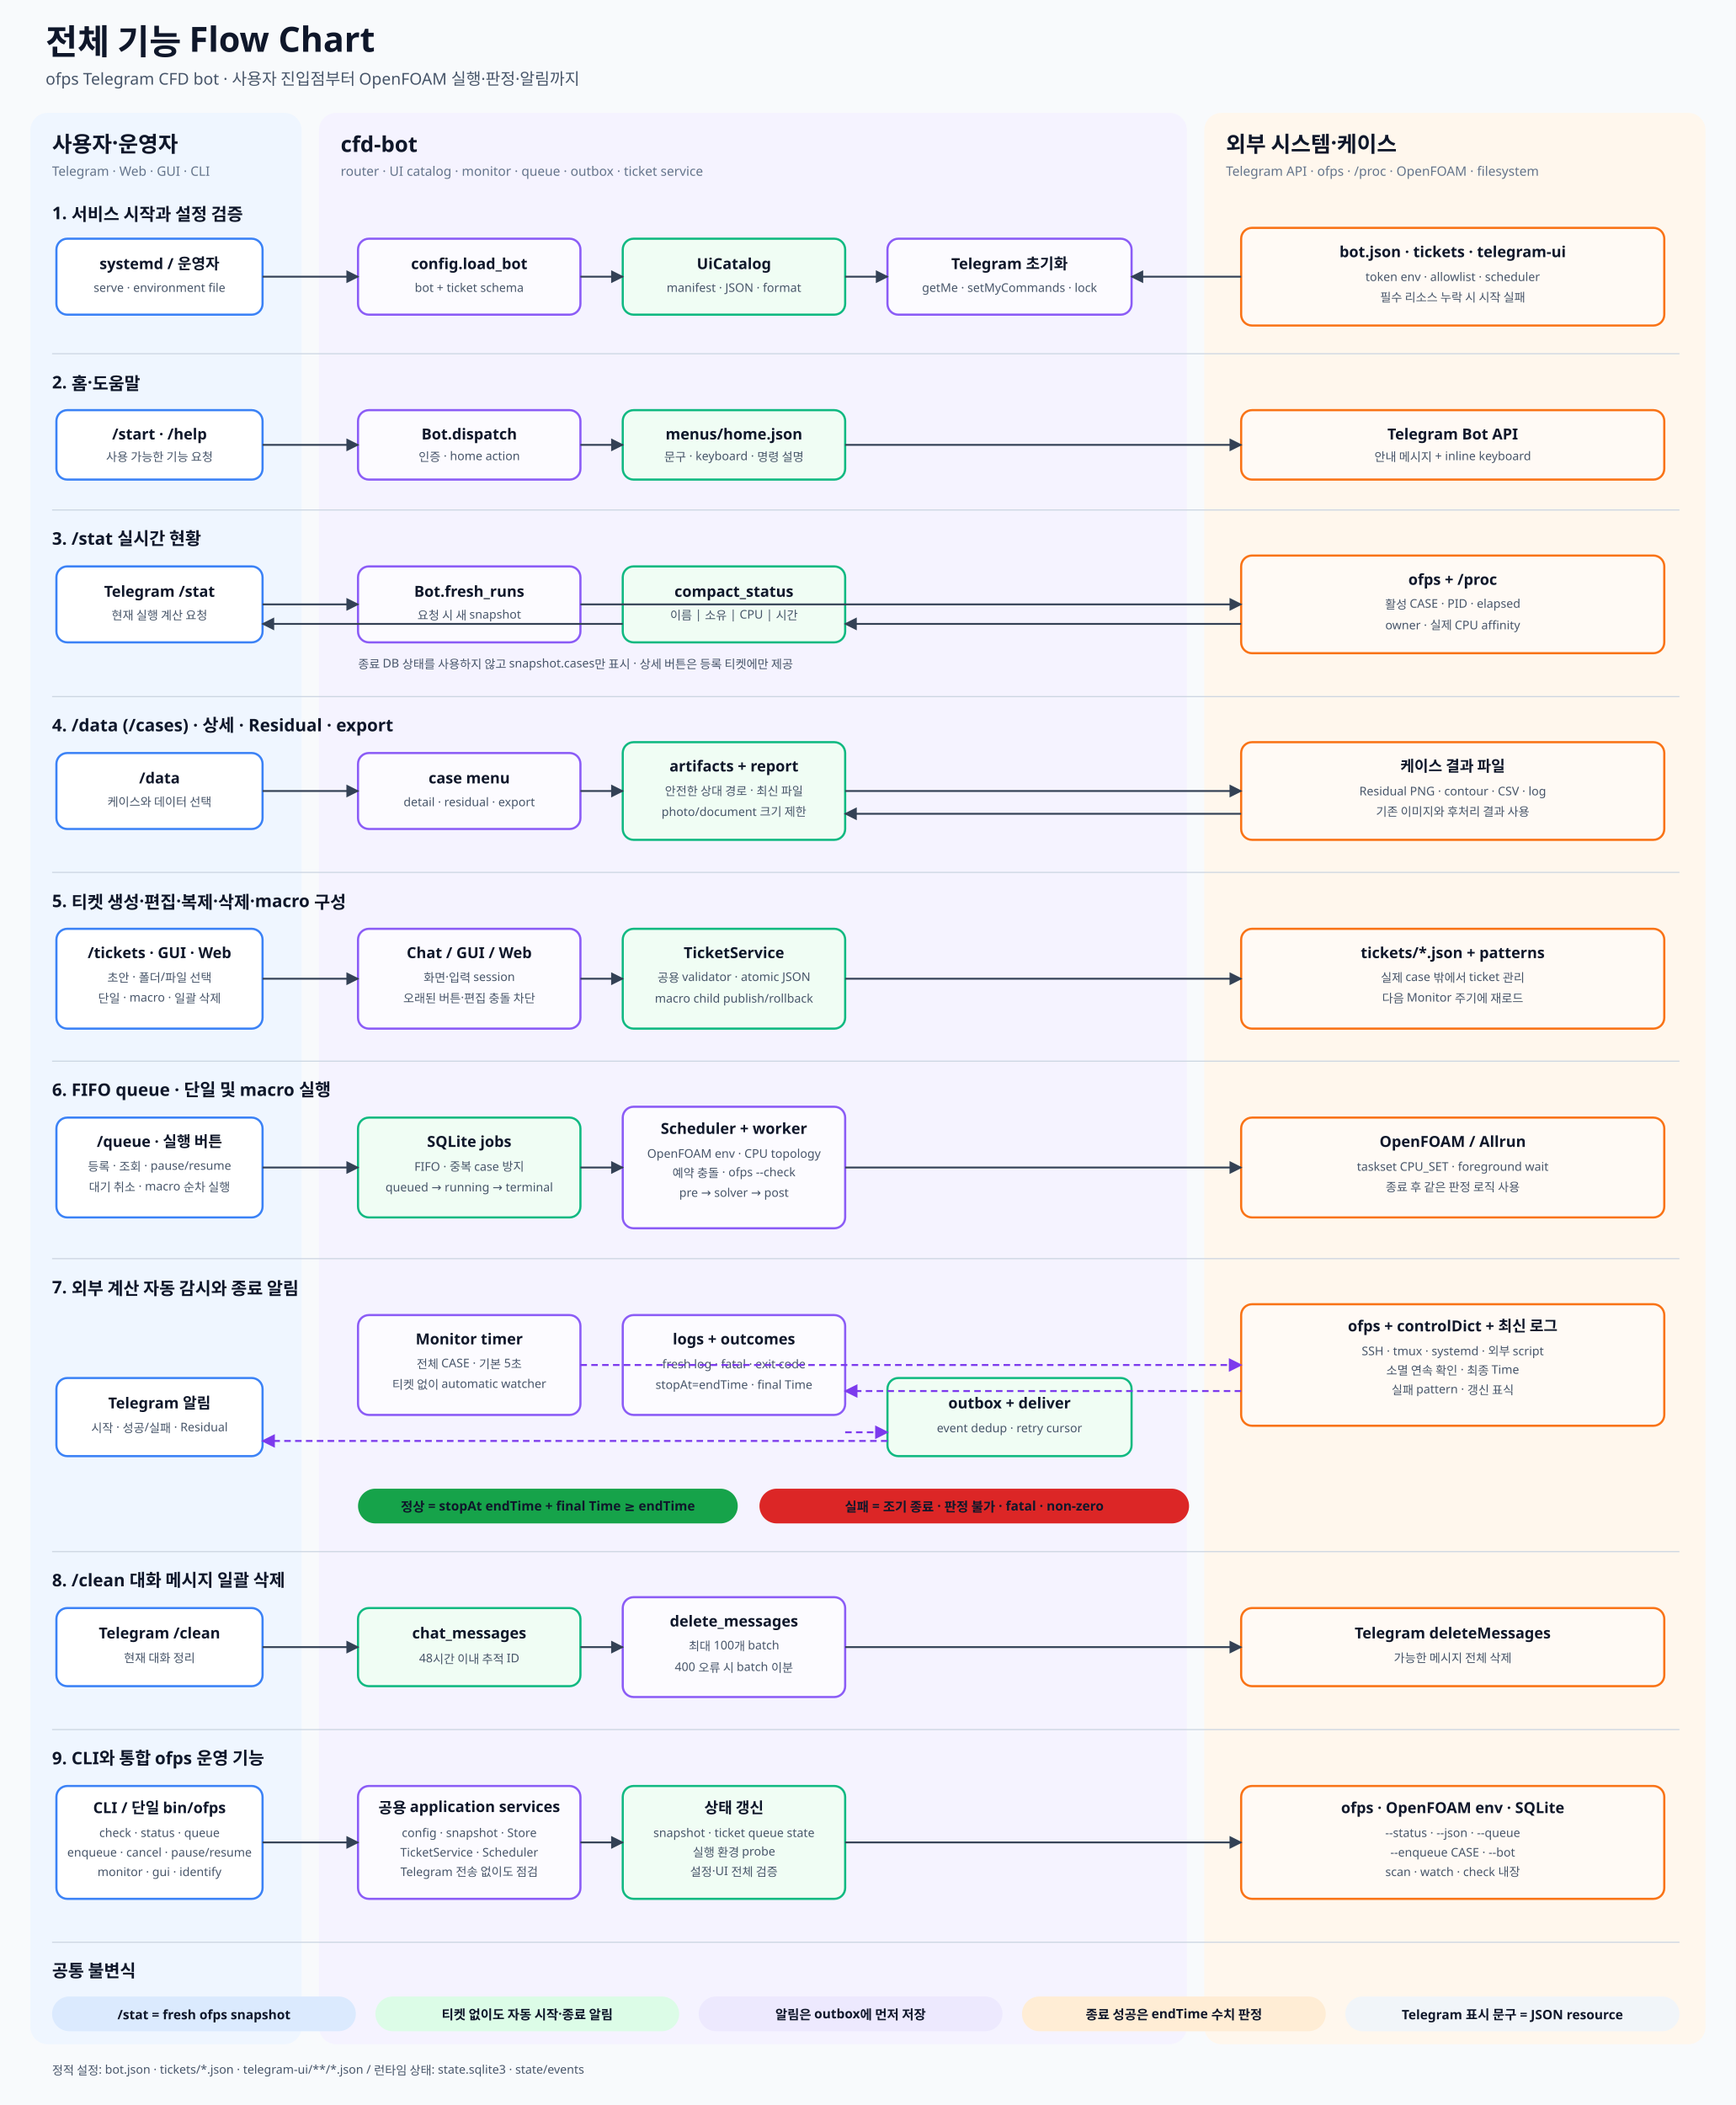
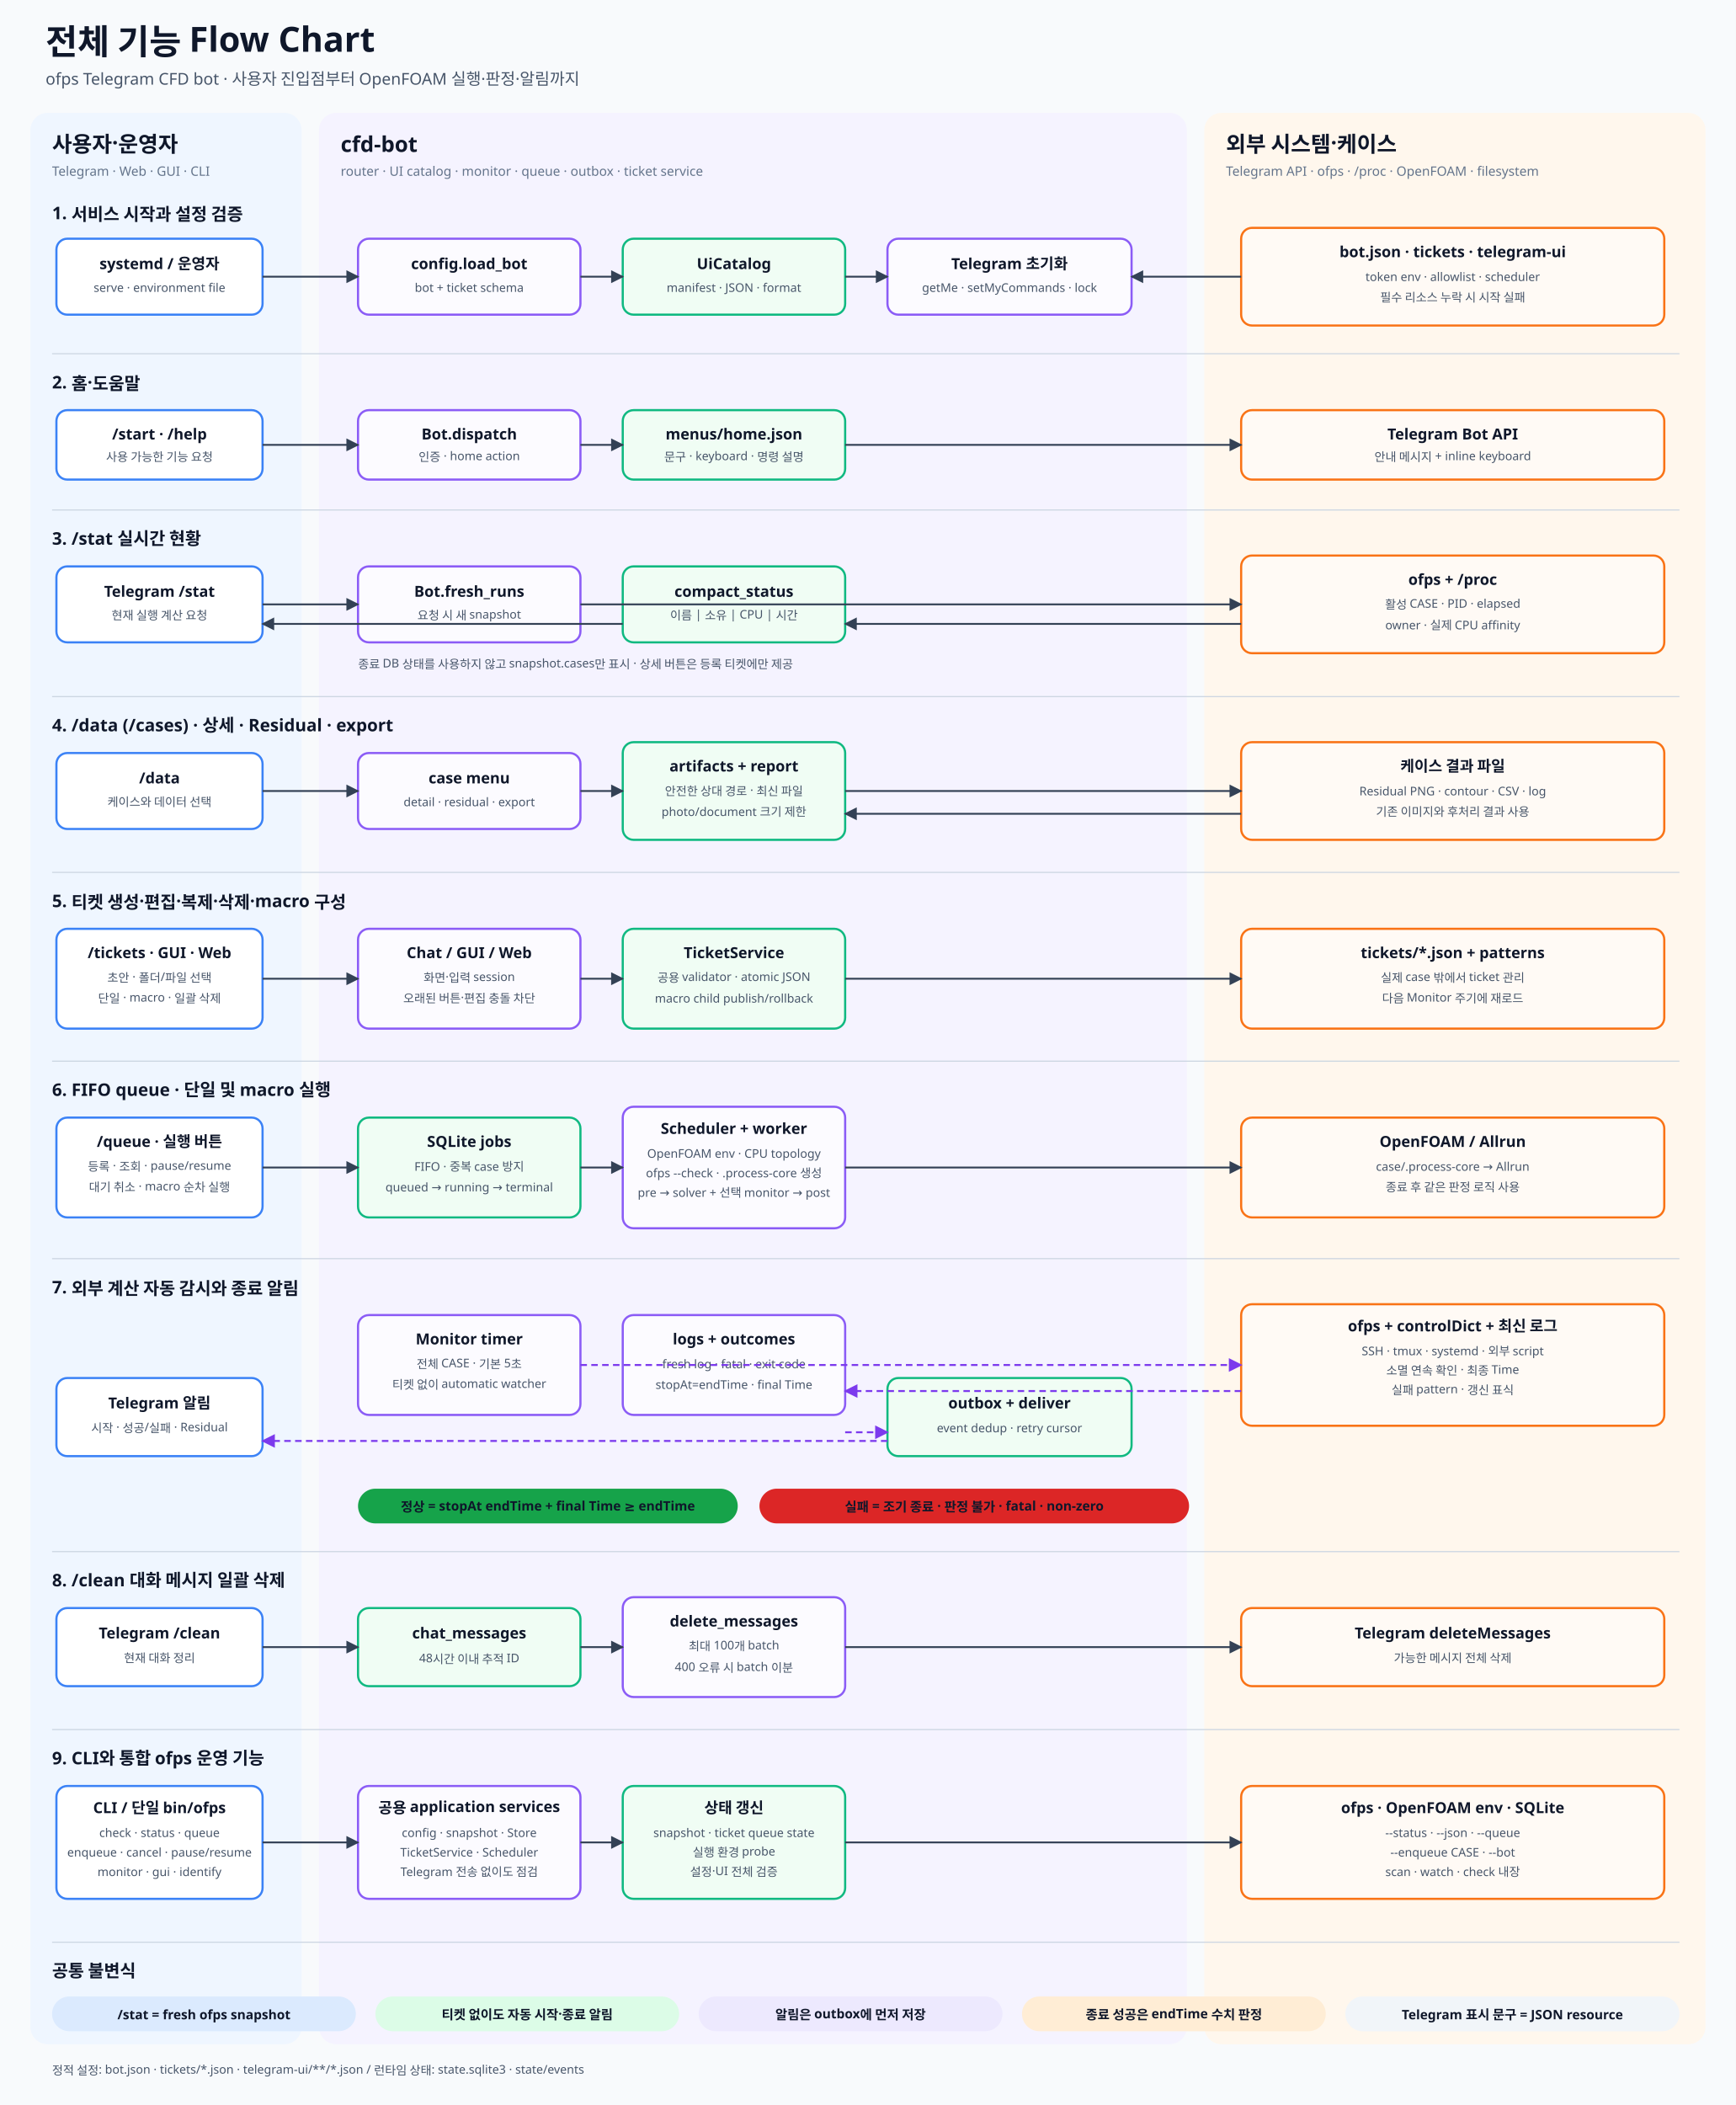
<svg xmlns="http://www.w3.org/2000/svg" width="1600" height="1940" viewBox="0 0 1600 1940" role="img" aria-labelledby="title desc">
  <defs>
    <marker id="arrow" viewBox="0 0 10 10" refX="9" refY="5" markerWidth="7" markerHeight="7" orient="auto-start-reverse">
      <path d="M0 0L10 5L0 10Z" fill="#334155" />
    </marker>
    <marker id="purple" viewBox="0 0 10 10" refX="9" refY="5" markerWidth="7" markerHeight="7" orient="auto-start-reverse">
      <path d="M0 0L10 5L0 10Z" fill="#7c3aed" />
    </marker>
    <filter id="shadow" x="-10%" y="-20%" width="120%" height="150%">
      <feDropShadow dx="0" dy="2" stdDeviation="3" flood-color="#0f172a" flood-opacity="0.1" />
    </filter>
    <style>
      text { font-family: "Noto Sans KR", "Apple SD Gothic Neo", "Malgun Gothic", sans-serif; fill: #0f172a; }
      .title { font-size: 32px; font-weight: 700; }
      .subtitle { font-size: 15px; fill: #475569; }
      .lane-title { font-size: 20px; font-weight: 700; }
      .lane-sub { font-size: 12px; fill: #64748b; }
      .flow-title { font-size: 16px; font-weight: 700; }
      .card-title { font-size: 14px; font-weight: 700; text-anchor: middle; }
      .card-sub { font-size: 11px; fill: #475569; text-anchor: middle; }
      .small { font-size: 11px; fill: #475569; }
      .badge { font-size: 12px; font-weight: 700; text-anchor: middle; }
      .card { stroke-width: 2; rx: 10; }
      .user { fill: #ffffff; stroke: #3b82f6; }
      .bot { fill: #fcfbff; stroke: #8b5cf6; }
      .state { fill: #f0fdf4; stroke: #10b981; }
      .external { fill: #fffaf5; stroke: #f97316; }
      .store { fill: #ffffff; stroke: #64748b; }
      .arrow { fill: none; stroke: #334155; stroke-width: 1.7; marker-end: url(#arrow); }
      .flow { fill: none; stroke: #7c3aed; stroke-width: 1.8; stroke-dasharray: 6 4; marker-end: url(#purple); }
      .rule { stroke: #cbd5e1; stroke-width: 1; }
    </style>
  </defs>
  <rect width="1600" height="1940" fill="#f8fafc" />
  <text class="title" x="42" y="50">전체 기능 Flow Chart</text>
  <text class="subtitle" x="42" y="78">ofps Telegram CFD bot · 사용자 진입점부터 OpenFOAM 실행·판정·알림까지</text>
  <rect x="28" y="104" width="250" height="1780" rx="16" fill="#eff6ff" />
  <rect x="294" y="104" width="800" height="1780" rx="16" fill="#f5f3ff" />
  <rect x="1110" y="104" width="462" height="1780" rx="16" fill="#fff7ed" />
  <text class="lane-title" x="48" y="140">사용자·운영자</text>
  <text class="lane-sub" x="48" y="162">Telegram · Web · GUI · CLI</text>
  <text class="lane-title" x="314" y="140">cfd-bot</text>
  <text class="lane-sub" x="314" y="162">router · UI catalog · monitor · queue · outbox · ticket service</text>
  <text class="lane-title" x="1130" y="140">외부 시스템·케이스</text>
  <text class="lane-sub" x="1130" y="162">Telegram API · ofps · /proc · OpenFOAM · filesystem</text>
  <text class="flow-title" x="48" y="202">1. 서비스 시작과 설정 검증</text>
  <g transform="translate(52 220)">
    <rect rx="10" class="card user" width="190" height="70" />
    <text class="card-title" x="95" y="28">systemd / 운영자</text>
    <text class="card-sub" x="95" y="49">serve · environment file</text>
  </g>
  <g transform="translate(330 220)">
    <rect rx="10" class="card bot" width="205" height="70" />
    <text class="card-title" x="102.5" y="28">config.load_bot</text>
    <text class="card-sub" x="102.5" y="49">bot + ticket schema</text>
  </g>
  <g transform="translate(574 220)">
    <rect rx="10" class="card state" width="205" height="70" />
    <text class="card-title" x="102.5" y="28">UiCatalog</text>
    <text class="card-sub" x="102.5" y="49">manifest · JSON · format</text>
  </g>
  <g transform="translate(818 220)">
    <rect rx="10" class="card bot" width="225" height="70" />
    <text class="card-title" x="112.5" y="28">Telegram 초기화</text>
    <text class="card-sub" x="112.5" y="49">getMe · setMyCommands · lock</text>
  </g>
  <g transform="translate(1144 210)">
    <rect rx="10" class="card external" width="390" height="90" />
    <text class="card-title" x="195" y="27">bot.json · tickets · telegram-ui</text>
    <text class="card-sub" x="195" y="49">token env · allowlist · scheduler</text>
    <text class="card-sub" x="195" y="68">필수 리소스 누락 시 시작 실패</text>
  </g>
  <path class="arrow" d="M242 255H330" />
  <path class="arrow" d="M535 255H574" />
  <path class="arrow" d="M779 255H818" />
  <path class="arrow" d="M1144 255H1043" />
  <line class="rule" x1="48" y1="326" x2="1548" y2="326" />
  <text class="flow-title" x="48" y="358">2. 홈·도움말</text>
  <g transform="translate(52 378)">
    <rect rx="10" class="card user" width="190" height="64" />
    <text class="card-title" x="95" y="27">/start · /help</text>
    <text class="card-sub" x="95" y="47">사용 가능한 기능 요청</text>
  </g>
  <g transform="translate(330 378)">
    <rect rx="10" class="card bot" width="205" height="64" />
    <text class="card-title" x="102.5" y="27">Bot.dispatch</text>
    <text class="card-sub" x="102.5" y="47">인증 · home action</text>
  </g>
  <g transform="translate(574 378)">
    <rect rx="10" class="card state" width="205" height="64" />
    <text class="card-title" x="102.5" y="27">menus/home.json</text>
    <text class="card-sub" x="102.5" y="47">문구 · keyboard · 명령 설명</text>
  </g>
  <g transform="translate(1144 378)">
    <rect rx="10" class="card external" width="390" height="64" />
    <text class="card-title" x="195" y="27">Telegram Bot API</text>
    <text class="card-sub" x="195" y="47">안내 메시지 + inline keyboard</text>
  </g>
  <path class="arrow" d="M242 410H330" />
  <path class="arrow" d="M535 410H574" />
  <path class="arrow" d="M779 410H1144" />
  <line class="rule" x1="48" y1="470" x2="1548" y2="470" />
  <text class="flow-title" x="48" y="502">3. /stat 실시간 현황</text>
  <g transform="translate(52 522)">
    <rect rx="10" class="card user" width="190" height="70" />
    <text class="card-title" x="95" y="28">Telegram /stat</text>
    <text class="card-sub" x="95" y="49">현재 실행 계산 요청</text>
  </g>
  <g transform="translate(330 522)">
    <rect rx="10" class="card bot" width="205" height="70" />
    <text class="card-title" x="102.5" y="28">Bot.fresh_runs</text>
    <text class="card-sub" x="102.5" y="49">요청 시 새 snapshot</text>
  </g>
  <g transform="translate(574 522)">
    <rect rx="10" class="card state" width="205" height="70" />
    <text class="card-title" x="102.5" y="28">compact_status</text>
    <text class="card-sub" x="102.5" y="49">이름 | 소유 | CPU | 시간</text>
  </g>
  <g transform="translate(1144 512)">
    <rect rx="10" class="card external" width="390" height="90" />
    <text class="card-title" x="195" y="27">ofps + /proc</text>
    <text class="card-sub" x="195" y="49">활성 CASE · PID · elapsed</text>
    <text class="card-sub" x="195" y="68">owner · 실제 CPU affinity</text>
  </g>
  <path class="arrow" d="M242 557H330" />
  <path class="arrow" d="M535 557H1144" />
  <path class="arrow" d="M1144 575H779" />
  <path class="arrow" d="M574 575H242" />
  <text class="small" x="330" y="616">종료 DB 상태를 사용하지 않고 snapshot.cases만 표시 · 상세 버튼은 등록 티켓에만 제공</text>
  <line class="rule" x1="48" y1="642" x2="1548" y2="642" />
  <text class="flow-title" x="48" y="674">4. /data (/cases) · 상세 · Residual · export</text>
  <g transform="translate(52 694)">
    <rect rx="10" class="card user" width="190" height="70" />
    <text class="card-title" x="95" y="28">/data</text>
    <text class="card-sub" x="95" y="49">케이스와 데이터 선택</text>
  </g>
  <g transform="translate(330 694)">
    <rect rx="10" class="card bot" width="205" height="70" />
    <text class="card-title" x="102.5" y="28">case menu</text>
    <text class="card-sub" x="102.5" y="49">detail · residual · export</text>
  </g>
  <g transform="translate(574 684)">
    <rect rx="10" class="card state" width="205" height="90" />
    <text class="card-title" x="102.5" y="27">artifacts + report</text>
    <text class="card-sub" x="102.5" y="49">안전한 상대 경로 · 최신 파일</text>
    <text class="card-sub" x="102.5" y="68">photo/document 크기 제한</text>
  </g>
  <g transform="translate(1144 684)">
    <rect rx="10" class="card external" width="390" height="90" />
    <text class="card-title" x="195" y="27">케이스 결과 파일</text>
    <text class="card-sub" x="195" y="49">Residual PNG · contour · CSV · log</text>
    <text class="card-sub" x="195" y="68">기존 이미지와 후처리 결과 사용</text>
  </g>
  <path class="arrow" d="M242 729H330" />
  <path class="arrow" d="M535 729H574" />
  <path class="arrow" d="M779 729H1144" />
  <path class="arrow" d="M1144 750H779" />
  <line class="rule" x1="48" y1="804" x2="1548" y2="804" />
  <text class="flow-title" x="48" y="836">5. 티켓 생성·편집·복제·삭제·macro 구성</text>
  <g transform="translate(52 856)">
    <rect rx="10" class="card user" width="190" height="92" />
    <text class="card-title" x="95" y="27">/tickets · GUI · Web</text>
    <text class="card-sub" x="95" y="49">초안 · 폴더/파일 선택</text>
    <text class="card-sub" x="95" y="68">단일 · macro · 일괄 삭제</text>
  </g>
  <g transform="translate(330 856)">
    <rect rx="10" class="card bot" width="205" height="92" />
    <text class="card-title" x="102.5" y="27">Chat / GUI / Web</text>
    <text class="card-sub" x="102.5" y="49">화면·입력 session</text>
    <text class="card-sub" x="102.5" y="68">오래된 버튼·편집 충돌 차단</text>
  </g>
  <g transform="translate(574 856)">
    <rect rx="10" class="card state" width="205" height="92" />
    <text class="card-title" x="102.5" y="27">TicketService</text>
    <text class="card-sub" x="102.5" y="49">공용 validator · atomic JSON</text>
    <text class="card-sub" x="102.5" y="68">macro child publish/rollback</text>
  </g>
  <g transform="translate(1144 856)">
    <rect rx="10" class="card external" width="390" height="92" />
    <text class="card-title" x="195" y="27">tickets/*.json + patterns</text>
    <text class="card-sub" x="195" y="49">실제 case 밖에서 ticket 관리</text>
    <text class="card-sub" x="195" y="68">다음 Monitor 주기에 재로드</text>
  </g>
  <path class="arrow" d="M242 902H330" />
  <path class="arrow" d="M535 902H574" />
  <path class="arrow" d="M779 902H1144" />
  <line class="rule" x1="48" y1="978" x2="1548" y2="978" />
  <text class="flow-title" x="48" y="1010">6. FIFO queue · 단일 및 macro 실행</text>
  <g transform="translate(52 1030)">
    <rect rx="10" class="card user" width="190" height="92" />
    <text class="card-title" x="95" y="27">/queue · 실행 버튼</text>
    <text class="card-sub" x="95" y="49">등록 · 조회 · pause/resume</text>
    <text class="card-sub" x="95" y="68">대기 취소 · macro 순차 실행</text>
  </g>
  <g transform="translate(330 1030)">
    <rect rx="10" class="card state" width="205" height="92" />
    <text class="card-title" x="102.5" y="27">SQLite jobs</text>
    <text class="card-sub" x="102.5" y="49">FIFO · 중복 case 방지</text>
    <text class="card-sub" x="102.5" y="68">queued → running → terminal</text>
  </g>
  <g transform="translate(574 1020)">
    <rect rx="10" class="card bot" width="205" height="112" />
    <text class="card-title" x="102.5" y="25">Scheduler + worker</text>
    <text class="card-sub" x="102.5" y="47">OpenFOAM env · CPU topology</text>
-     <text class="card-sub" x="102.5" y="65">예약 충돌 · ofps --check</text>
-     <text class="card-sub" x="102.5" y="83">pre → solver → post</text>
+     <text class="card-sub" x="102.5" y="65">ofps --check · .process-core 생성</text>
+     <text class="card-sub" x="102.5" y="83">pre → solver + 선택 monitor → post</text>
  </g>
  <g transform="translate(1144 1030)">
    <rect rx="10" class="card external" width="390" height="92" />
    <text class="card-title" x="195" y="27">OpenFOAM / Allrun</text>
-     <text class="card-sub" x="195" y="49">taskset CPU_SET · foreground wait</text>
+     <text class="card-sub" x="195" y="49">case/.process-core → Allrun</text>
    <text class="card-sub" x="195" y="68">종료 후 같은 판정 로직 사용</text>
  </g>
  <path class="arrow" d="M242 1076H330" />
  <path class="arrow" d="M535 1076H574" />
  <path class="arrow" d="M779 1076H1144" />
  <line class="rule" x1="48" y1="1160" x2="1548" y2="1160" />
  <text class="flow-title" x="48" y="1192">7. 외부 계산 자동 감시와 종료 알림</text>
  <g transform="translate(52 1270)">
    <rect rx="10" class="card user" width="190" height="72" />
    <text class="card-title" x="95" y="28">Telegram 알림</text>
    <text class="card-sub" x="95" y="50">시작 · 성공/실패 · Residual</text>
  </g>
  <g transform="translate(330 1212)">
    <rect rx="10" class="card bot" width="205" height="92" />
    <text class="card-title" x="102.5" y="27">Monitor timer</text>
    <text class="card-sub" x="102.5" y="49">전체 CASE · 기본 5초</text>
    <text class="card-sub" x="102.5" y="68">티켓 없이 automatic watcher</text>
  </g>
  <g transform="translate(574 1212)">
    <rect rx="10" class="card bot" width="205" height="92" />
    <text class="card-title" x="102.5" y="27">logs + outcomes</text>
    <text class="card-sub" x="102.5" y="49">fresh log · fatal · exit code</text>
    <text class="card-sub" x="102.5" y="68">stopAt=endTime · final Time</text>
  </g>
  <g transform="translate(818 1270)">
    <rect rx="10" class="card state" width="225" height="72" />
    <text class="card-title" x="112.5" y="28">outbox + deliver</text>
    <text class="card-sub" x="112.5" y="50">event dedup · retry cursor</text>
  </g>
  <g transform="translate(1144 1202)">
    <rect rx="10" class="card external" width="390" height="112" />
    <text class="card-title" x="195" y="25">ofps + controlDict + 최신 로그</text>
    <text class="card-sub" x="195" y="47">SSH · tmux · systemd · 외부 script</text>
    <text class="card-sub" x="195" y="65">소멸 연속 확인 · 최종 Time</text>
    <text class="card-sub" x="195" y="83">실패 pattern · 갱신 표식</text>
  </g>
  <path class="flow" d="M535 1258H1144" />
  <path class="flow" d="M1144 1282H779" />
  <path class="flow" d="M779 1320H818" />
  <path class="flow" d="M818 1328H242" />
  <rect x="330" y="1372" width="350" height="32" rx="16" fill="#16a34a" />
  <text class="badge" x="505" y="1393">정상 = stopAt endTime + final Time ≥ endTime</text>
  <rect x="700" y="1372" width="396" height="32" rx="16" fill="#dc2626" />
  <text class="badge" x="898" y="1393">실패 = 조기 종료 · 판정 불가 · fatal · non-zero</text>
  <line class="rule" x1="48" y1="1430" x2="1548" y2="1430" />
  <text class="flow-title" x="48" y="1462">8. /clean 대화 메시지 일괄 삭제</text>
  <g transform="translate(52 1482)">
    <rect rx="10" class="card user" width="190" height="72" />
    <text class="card-title" x="95" y="28">Telegram /clean</text>
    <text class="card-sub" x="95" y="50">현재 대화 정리</text>
  </g>
  <g transform="translate(330 1482)">
    <rect rx="10" class="card state" width="205" height="72" />
    <text class="card-title" x="102.5" y="28">chat_messages</text>
    <text class="card-sub" x="102.5" y="50">48시간 이내 추적 ID</text>
  </g>
  <g transform="translate(574 1472)">
    <rect rx="10" class="card bot" width="205" height="92" />
    <text class="card-title" x="102.5" y="27">delete_messages</text>
    <text class="card-sub" x="102.5" y="49">최대 100개 batch</text>
    <text class="card-sub" x="102.5" y="68">400 오류 시 batch 이분</text>
  </g>
  <g transform="translate(1144 1482)">
    <rect rx="10" class="card external" width="390" height="72" />
    <text class="card-title" x="195" y="28">Telegram deleteMessages</text>
    <text class="card-sub" x="195" y="50">가능한 메시지 전체 삭제</text>
  </g>
  <path class="arrow" d="M242 1518H330" />
  <path class="arrow" d="M535 1518H574" />
  <path class="arrow" d="M779 1518H1144" />
  <line class="rule" x1="48" y1="1594" x2="1548" y2="1594" />
  <text class="flow-title" x="48" y="1626">9. CLI와 통합 ofps 운영 기능</text>
  <g transform="translate(52 1646)">
    <rect rx="10" class="card user" width="190" height="104" />
    <text class="card-title" x="95" y="25">CLI / 단일 bin/ofps</text>
    <text class="card-sub" x="95" y="47">check · status · queue</text>
    <text class="card-sub" x="95" y="65">enqueue · cancel · pause/resume</text>
    <text class="card-sub" x="95" y="83">monitor · gui · identify</text>
  </g>
  <g transform="translate(330 1646)">
    <rect rx="10" class="card bot" width="205" height="104" />
    <text class="card-title" x="102.5" y="25">공용 application services</text>
    <text class="card-sub" x="102.5" y="47">config · snapshot · Store</text>
    <text class="card-sub" x="102.5" y="65">TicketService · Scheduler</text>
    <text class="card-sub" x="102.5" y="83">Telegram 전송 없이도 점검</text>
  </g>
  <g transform="translate(574 1646)">
    <rect rx="10" class="card state" width="205" height="104" />
    <text class="card-title" x="102.5" y="25">상태 갱신</text>
    <text class="card-sub" x="102.5" y="47">snapshot · ticket queue state</text>
    <text class="card-sub" x="102.5" y="65">실행 환경 probe</text>
    <text class="card-sub" x="102.5" y="83">설정·UI 전체 검증</text>
  </g>
  <g transform="translate(1144 1646)">
    <rect rx="10" class="card external" width="390" height="104" />
    <text class="card-title" x="195" y="25">ofps · OpenFOAM env · SQLite</text>
    <text class="card-sub" x="195" y="47">--status · --json · --queue</text>
    <text class="card-sub" x="195" y="65">--enqueue CASE · --bot</text>
    <text class="card-sub" x="195" y="83">scan · watch · check 내장</text>
  </g>
  <path class="arrow" d="M242 1698H330" />
  <path class="arrow" d="M535 1698H574" />
  <path class="arrow" d="M779 1698H1144" />
  <line class="rule" x1="48" y1="1790" x2="1548" y2="1790" />
  <text class="flow-title" x="48" y="1822">공통 불변식</text>
  <rect x="48" y="1840" width="280" height="32" rx="16" fill="#dbeafe" />
  <text class="badge" x="188" y="1861" fill="#1d4ed8">/stat = fresh ofps snapshot</text>
  <rect x="346" y="1840" width="280" height="32" rx="16" fill="#dcfce7" />
  <text class="badge" x="486" y="1861" fill="#15803d">티켓 없이도 자동 시작·종료 알림</text>
  <rect x="644" y="1840" width="280" height="32" rx="16" fill="#ede9fe" />
  <text class="badge" x="784" y="1861" fill="#6d28d9">알림은 outbox에 먼저 저장</text>
  <rect x="942" y="1840" width="280" height="32" rx="16" fill="#ffedd5" />
  <text class="badge" x="1082" y="1861" fill="#c2410c">종료 성공은 endTime 수치 판정</text>
  <rect x="1240" y="1840" width="308" height="32" rx="16" fill="#f1f5f9" />
  <text class="badge" x="1394" y="1861" fill="#334155">Telegram 표시 문구 = JSON resource</text>
  <text class="small" x="48" y="1912">정적 설정: bot.json · tickets/*.json · telegram-ui/**/*.json / 런타임 상태: state.sqlite3 · state/events</text>
</svg>
